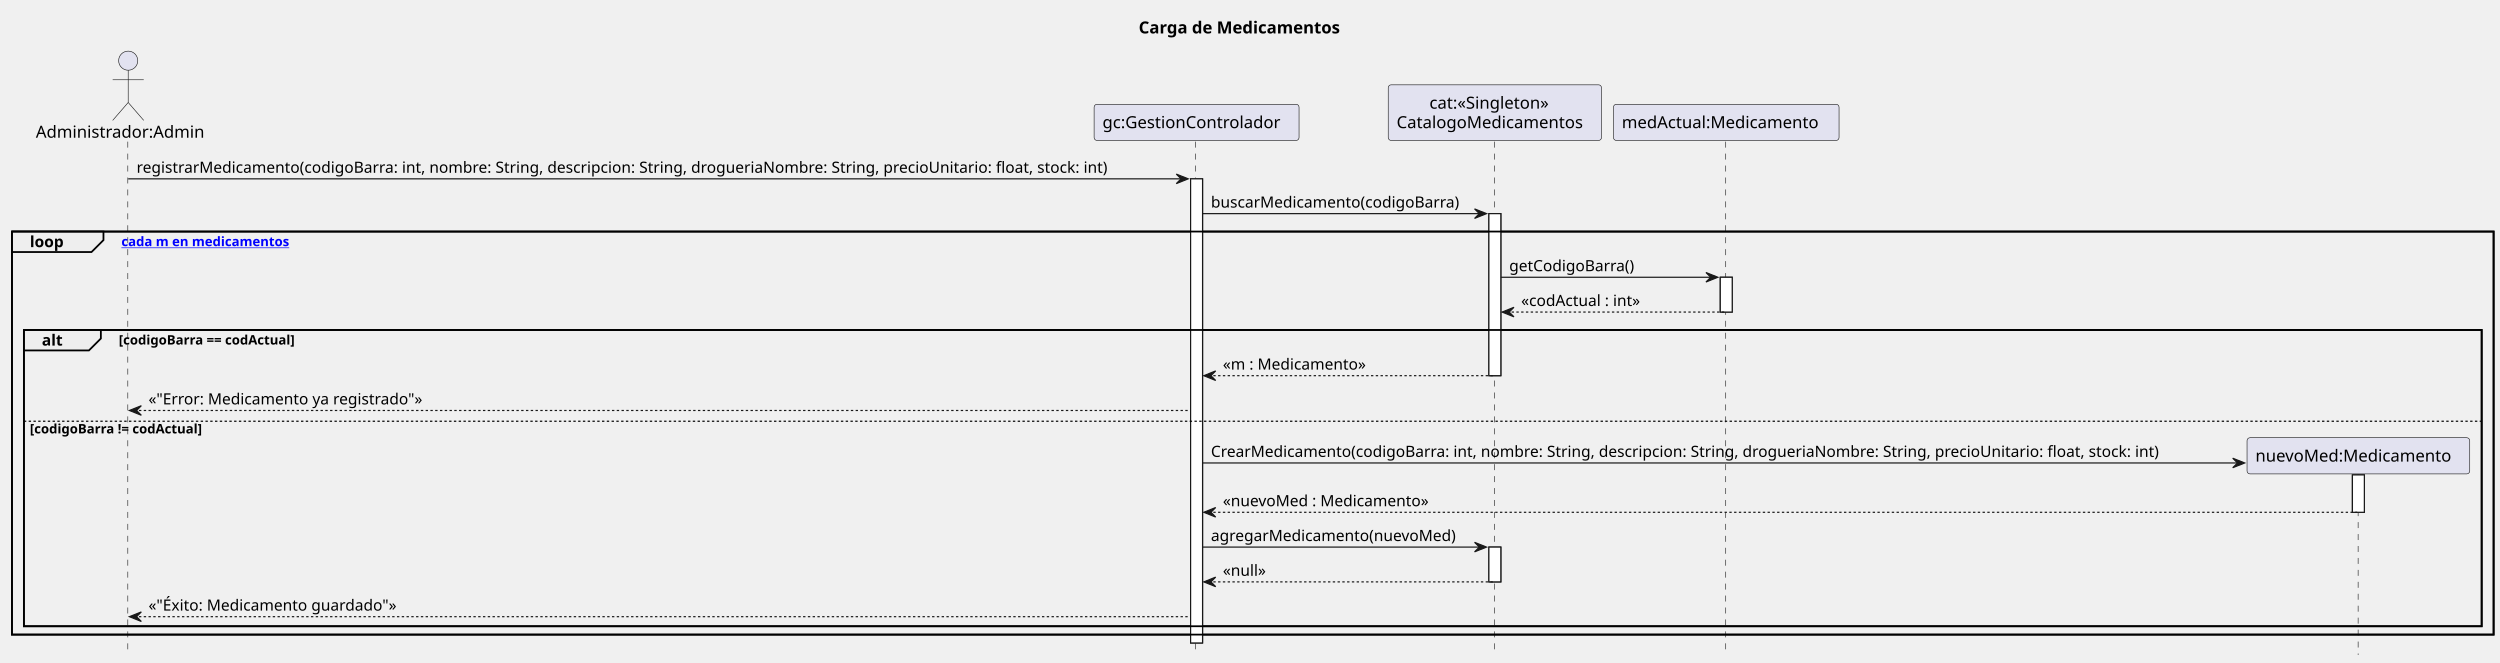
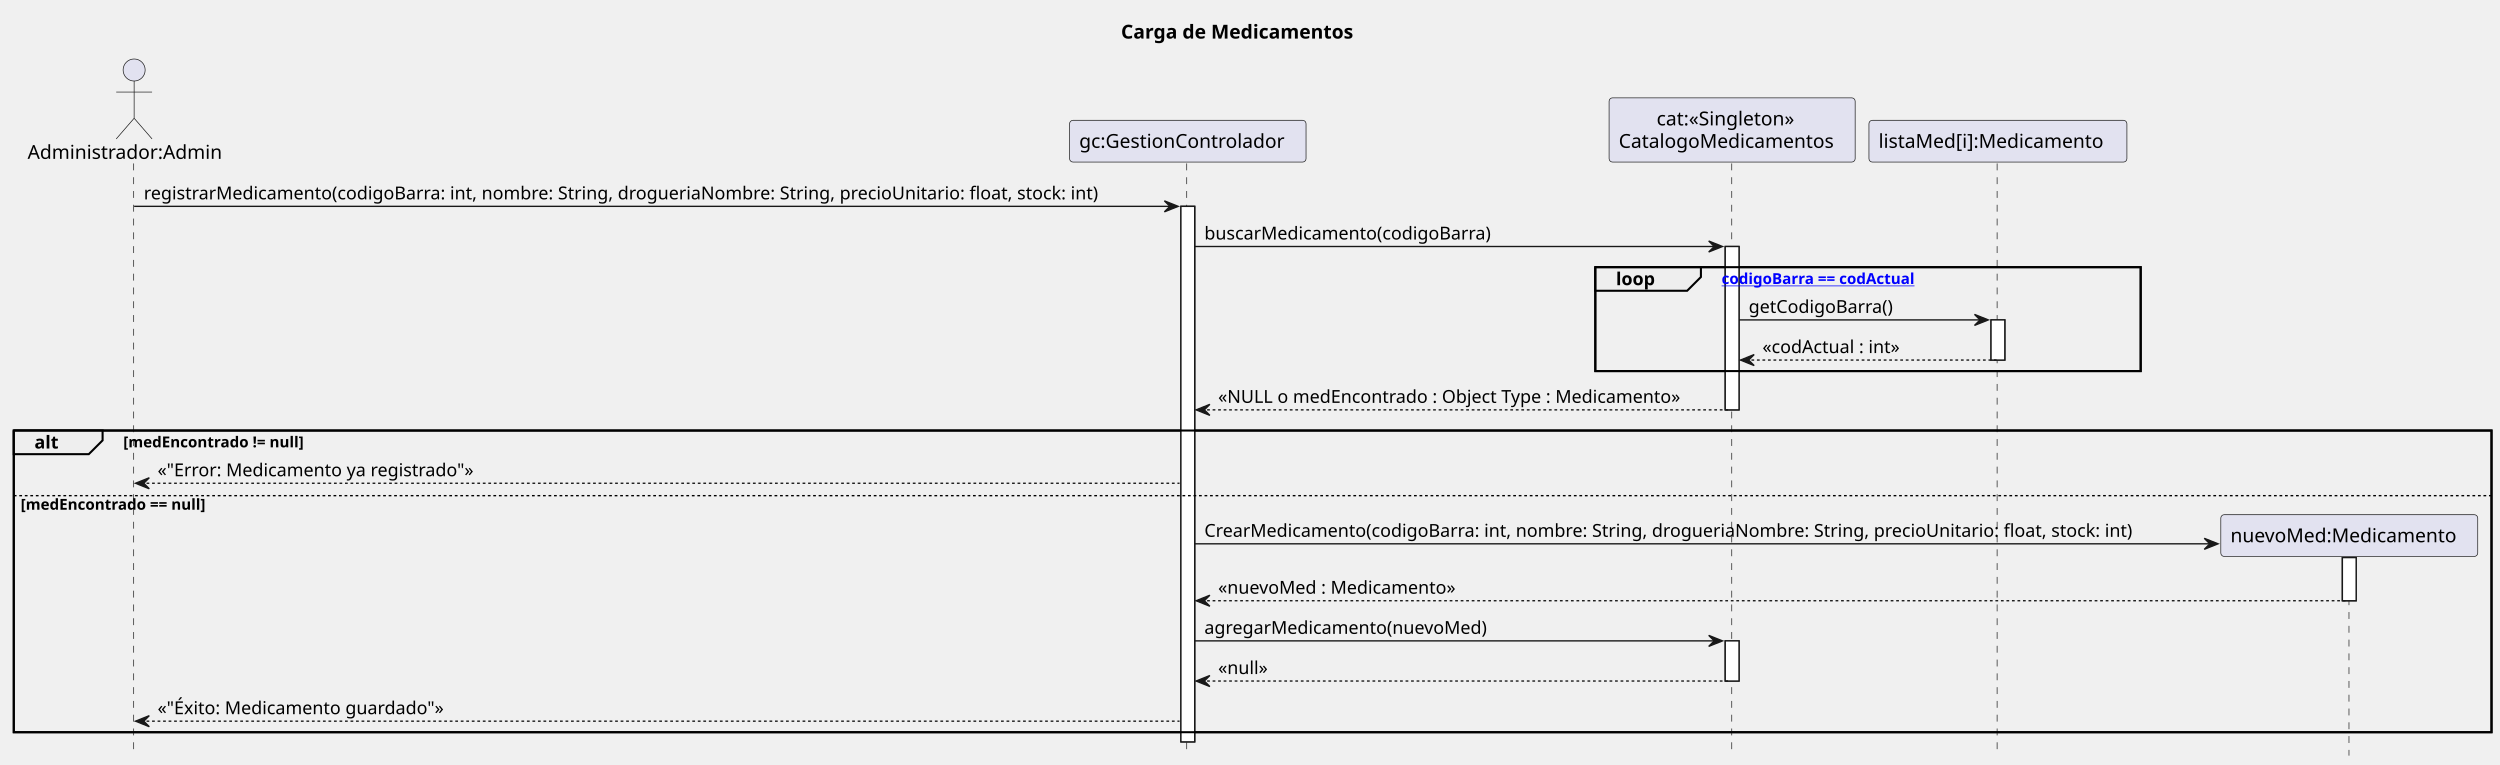
- <svg xmlns="http://www.w3.org/2000/svg" xmlns:xlink="http://www.w3.org/1999/xlink" contentStyleType="text/css" data-diagram-type="SEQUENCE" height="555px" preserveAspectRatio="none" style="width:2093px;height:555px;background:#FFFFFF;" version="1.1" viewBox="0 0 2093 555" width="2093px" zoomAndPan="magnify">
+ <svg xmlns="http://www.w3.org/2000/svg" xmlns:xlink="http://www.w3.org/1999/xlink" contentStyleType="text/css" data-diagram-type="SEQUENCE" height="555px" preserveAspectRatio="none" style="width:1814px;height:555px;background:#FFFFFF;" version="1.1" viewBox="0 0 1814 555" width="1814px" zoomAndPan="magnify">
  <defs />
  <g>
-     <text fill="#000000" font-family="sans-serif" font-size="14" font-weight="bold" lengthAdjust="spacing" textLength="190.046" x="953.304" y="27.995">Carga de Medicamentos</text>
+     <text fill="#000000" font-family="sans-serif" font-size="14" font-weight="bold" lengthAdjust="spacing" textLength="190.046" x="813.399" y="27.995">Carga de Medicamentos</text>
    <g>
-       <rect fill="#FFFFFF" height="388.562" style="stroke:#181818;stroke-width:1;" width="10" x="996.778" y="149.727" />
+       <rect fill="#FFFFFF" height="388.562" style="stroke:#181818;stroke-width:1;" width="10" x="856.874" y="149.727" />
    </g>
    <g>
-       <rect fill="#FFFFFF" height="135.664" style="stroke:#181818;stroke-width:1;" width="10" x="1246.499" y="178.859" />
+       <rect fill="#FFFFFF" height="118.531" style="stroke:#181818;stroke-width:1;" width="10" x="1251.833" y="178.859" />
    </g>
    <g>
-       <rect fill="#FFFFFF" height="29.133" style="stroke:#181818;stroke-width:1;" width="10" x="1246.499" y="458.023" />
+       <rect fill="#FFFFFF" height="29.133" style="stroke:#181818;stroke-width:1;" width="10" x="1251.833" y="465.023" />
    </g>
    <g>
-       <rect fill="#FFFFFF" height="29.133" style="stroke:#181818;stroke-width:1;" width="10" x="1440.215" y="232.125" />
+       <rect fill="#FFFFFF" height="29.133" style="stroke:#181818;stroke-width:1;" width="10" x="1444.694" y="232.125" />
    </g>
    <g>
-       <rect fill="#FFFFFF" height="31.297" style="stroke:#181818;stroke-width:1;" width="10" x="1969.439" y="397.594" />
+       <rect fill="#FFFFFF" height="31.297" style="stroke:#181818;stroke-width:1;" width="10" x="1699.63" y="404.594" />
    </g>
-     <rect fill="none" height="337.43" style="stroke:#000000;stroke-width:1.5;" width="2077.654" x="10" y="193.859" />
-     <rect fill="none" height="248.031" style="stroke:#000000;stroke-width:1.5;" width="2057.654" x="20" y="276.258" />
+     <rect fill="none" height="75.398" style="stroke:#000000;stroke-width:1.5;" width="395.723" x="1157.559" y="193.859" />
+     <rect fill="none" height="218.898" style="stroke:#000000;stroke-width:1.5;" width="1797.845" x="10" y="312.391" />
    <g class="participant-lifeline" data-entity-uid="part1" data-qualified-name="admin" id="part1-lifeline">
      <g>
-         <rect fill="#000000" fill-opacity="0" height="429.695" width="8" x="103.331" y="118.594" />
-         <line style="stroke:#181818;stroke-width:0.5;stroke-dasharray:5,5;" x1="107" x2="107" y1="118.594" y2="548.289" />
+         <rect fill="#000000" fill-opacity="0" height="429.695" width="8" x="93.331" y="118.594" />
+         <line style="stroke:#181818;stroke-width:0.5;stroke-dasharray:5,5;" x1="97" x2="97" y1="118.594" y2="548.289" />
      </g>
    </g>
    <g class="participant-lifeline" data-entity-uid="part2" data-qualified-name="ctrl" id="part2-lifeline">
      <g>
-         <rect fill="#000000" fill-opacity="0" height="429.695" width="8" x="997.778" y="118.594" />
-         <line style="stroke:#181818;stroke-width:0.5;stroke-dasharray:5,5;" x1="1000.991" x2="1000.991" y1="118.594" y2="548.289" />
+         <rect fill="#000000" fill-opacity="0" height="429.695" width="8" x="857.874" y="118.594" />
+         <line style="stroke:#181818;stroke-width:0.5;stroke-dasharray:5,5;" x1="861.086" x2="861.086" y1="118.594" y2="548.289" />
      </g>
    </g>
    <g class="participant-lifeline" data-entity-uid="part3" data-qualified-name="cat" id="part3-lifeline">
      <g>
-         <rect fill="#000000" fill-opacity="0" height="429.695" width="8" x="1247.499" y="118.594" />
-         <line style="stroke:#181818;stroke-width:0.5;stroke-dasharray:5,5;" x1="1251.225" x2="1251.225" y1="118.594" y2="548.289" />
+         <rect fill="#000000" fill-opacity="0" height="429.695" width="8" x="1252.833" y="118.594" />
+         <line style="stroke:#181818;stroke-width:0.5;stroke-dasharray:5,5;" x1="1256.559" x2="1256.559" y1="118.594" y2="548.289" />
      </g>
    </g>
    <g class="participant-lifeline" data-entity-uid="part4" data-qualified-name="med_actual" id="part4-lifeline">
      <g>
-         <rect fill="#000000" fill-opacity="0" height="429.695" width="8" x="1441.215" y="118.594" />
-         <line style="stroke:#181818;stroke-width:0.5;stroke-dasharray:5,5;" x1="1444.773" x2="1444.773" y1="118.594" y2="548.289" />
+         <rect fill="#000000" fill-opacity="0" height="429.695" width="8" x="1445.694" y="118.594" />
+         <line style="stroke:#181818;stroke-width:0.5;stroke-dasharray:5,5;" x1="1449.107" x2="1449.107" y1="118.594" y2="548.289" />
      </g>
    </g>
    <g class="participant-lifeline" data-entity-uid="part5" data-qualified-name="nuevo_med" id="part5-lifeline">
      <g>
-         <rect fill="#000000" fill-opacity="0" height="151.18" width="8" x="1970.439" y="397.109" />
-         <line style="stroke:#181818;stroke-width:0.5;stroke-dasharray:5,5;" x1="1974.225" x2="1974.225" y1="397.109" y2="548.289" />
+         <rect fill="#000000" fill-opacity="0" height="144.18" width="8" x="1700.63" y="404.109" />
+         <line style="stroke:#181818;stroke-width:0.5;stroke-dasharray:5,5;" x1="1704.415" x2="1704.415" y1="404.109" y2="548.289" />
      </g>
    </g>
    <g class="participant participant-head" data-entity-uid="part1" data-qualified-name="admin" id="part1-head">
-       <text fill="#000000" font-family="sans-serif" font-size="14" lengthAdjust="spacing" textLength="148.661" x="30" y="115.292">Administrador:Admin</text>
-       <ellipse cx="107.331" cy="50.797" fill="#E2E2F0" rx="8" ry="8" style="stroke:#181818;stroke-width:0.5;" />
-       <path d="M107.331,58.797 L107.331,85.797 M94.331,66.797 L120.331,66.797 M107.331,85.797 L94.331,100.797 M107.331,85.797 L120.331,100.797" fill="none" style="stroke:#181818;stroke-width:0.5;" />
+       <text fill="#000000" font-family="sans-serif" font-size="14" lengthAdjust="spacing" textLength="148.661" x="20" y="115.292">Administrador:Admin</text>
+       <ellipse cx="97.331" cy="50.797" fill="#E2E2F0" rx="8" ry="8" style="stroke:#181818;stroke-width:0.5;" />
+       <path d="M97.331,58.797 L97.331,85.797 M84.331,66.797 L110.331,66.797 M97.331,85.797 L84.331,100.797 M97.331,85.797 L110.331,100.797" fill="none" style="stroke:#181818;stroke-width:0.5;" />
    </g>
    <g class="participant participant-head" data-entity-uid="part2" data-qualified-name="ctrl" id="part2-head">
-       <rect fill="#E2E2F0" height="30.297" rx="2.5" ry="2.5" style="stroke:#181818;stroke-width:0.5;" width="171.575" x="915.991" y="87.297" />
-       <text fill="#000000" font-family="sans-serif" font-size="14" lengthAdjust="spacing" textLength="157.575" x="922.991" y="107.292">gc:GestionControlador</text>
+       <rect fill="#E2E2F0" height="30.297" rx="2.5" ry="2.5" style="stroke:#181818;stroke-width:0.5;" width="171.575" x="776.086" y="87.297" />
+       <text fill="#000000" font-family="sans-serif" font-size="14" lengthAdjust="spacing" textLength="157.575" x="783.086" y="107.292">gc:GestionControlador</text>
    </g>
    <g class="participant participant-head" data-entity-uid="part3" data-qualified-name="cat" id="part3-head">
-       <rect fill="#E2E2F0" height="46.594" rx="2.5" ry="2.5" style="stroke:#181818;stroke-width:0.5;" width="178.548" x="1162.225" y="71" />
-       <text fill="#000000" font-family="sans-serif" font-size="14" lengthAdjust="spacing" textLength="109.58" x="1196.709" y="90.995">cat:«Singleton»</text>
-       <text fill="#000000" font-family="sans-serif" font-size="14" lengthAdjust="spacing" textLength="164.548" x="1169.225" y="107.292">CatalogoMedicamentos</text>
+       <rect fill="#E2E2F0" height="46.594" rx="2.5" ry="2.5" style="stroke:#181818;stroke-width:0.5;" width="178.548" x="1167.559" y="71" />
+       <text fill="#000000" font-family="sans-serif" font-size="14" lengthAdjust="spacing" textLength="109.58" x="1202.043" y="90.995">cat:«Singleton»</text>
+       <text fill="#000000" font-family="sans-serif" font-size="14" lengthAdjust="spacing" textLength="164.548" x="1174.559" y="107.292">CatalogoMedicamentos</text>
    </g>
    <g class="participant participant-head" data-entity-uid="part4" data-qualified-name="med_actual" id="part4-head">
-       <rect fill="#E2E2F0" height="30.297" rx="2.5" ry="2.5" style="stroke:#181818;stroke-width:0.5;" width="188.884" x="1350.773" y="87.297" />
-       <text fill="#000000" font-family="sans-serif" font-size="14" lengthAdjust="spacing" textLength="174.884" x="1357.773" y="107.292">medActual:Medicamento</text>
+       <rect fill="#E2E2F0" height="30.297" rx="2.5" ry="2.5" style="stroke:#181818;stroke-width:0.5;" width="187.175" x="1356.107" y="87.297" />
+       <text fill="#000000" font-family="sans-serif" font-size="14" lengthAdjust="spacing" textLength="173.175" x="1363.107" y="107.292">listaMed[i]:Medicamento</text>
    </g>
    <g>
-       <rect fill="#FFFFFF" height="388.562" style="stroke:#181818;stroke-width:1;" width="10" x="996.778" y="149.727" />
+       <rect fill="#FFFFFF" height="388.562" style="stroke:#181818;stroke-width:1;" width="10" x="856.874" y="149.727" />
    </g>
    <g>
-       <rect fill="#FFFFFF" height="135.664" style="stroke:#181818;stroke-width:1;" width="10" x="1246.499" y="178.859" />
+       <rect fill="#FFFFFF" height="118.531" style="stroke:#181818;stroke-width:1;" width="10" x="1251.833" y="178.859" />
    </g>
    <g>
-       <rect fill="#FFFFFF" height="29.133" style="stroke:#181818;stroke-width:1;" width="10" x="1246.499" y="458.023" />
+       <rect fill="#FFFFFF" height="29.133" style="stroke:#181818;stroke-width:1;" width="10" x="1251.833" y="465.023" />
    </g>
    <g>
-       <rect fill="#FFFFFF" height="29.133" style="stroke:#181818;stroke-width:1;" width="10" x="1440.215" y="232.125" />
+       <rect fill="#FFFFFF" height="29.133" style="stroke:#181818;stroke-width:1;" width="10" x="1444.694" y="232.125" />
    </g>
    <g>
-       <rect fill="#FFFFFF" height="31.297" style="stroke:#181818;stroke-width:1;" width="10" x="1969.439" y="397.594" />
+       <rect fill="#FFFFFF" height="31.297" style="stroke:#181818;stroke-width:1;" width="10" x="1699.63" y="404.594" />
    </g>
    <g class="message" data-entity-1="part1" data-entity-2="part2" id="msg1">
-       <polygon fill="#181818" points="984.778,145.727,994.778,149.727,984.778,153.727,988.778,149.727" style="stroke:#181818;stroke-width:1;" />
-       <line style="stroke:#181818;stroke-width:1;" x1="107.331" x2="990.778" y1="149.727" y2="149.727" />
-       <text fill="#000000" font-family="sans-serif" font-size="13" lengthAdjust="spacing" textLength="870.448" x="114.331" y="144.661">registrarMedicamento(codigoBarra: int, nombre: String, descripcion: String, drogueriaNombre: String, precioUnitario: float, stock: int)</text>
+       <polygon fill="#181818" points="844.874,145.727,854.874,149.727,844.874,153.727,848.874,149.727" style="stroke:#181818;stroke-width:1;" />
+       <line style="stroke:#181818;stroke-width:1;" x1="97.331" x2="850.874" y1="149.727" y2="149.727" />
+       <text fill="#000000" font-family="sans-serif" font-size="13" lengthAdjust="spacing" textLength="740.543" x="104.331" y="144.661">registrarMedicamento(codigoBarra: int, nombre: String, drogueriaNombre: String, precioUnitario: float, stock: int)</text>
    </g>
    <g class="message" data-entity-1="part2" data-entity-2="part3" id="msg2">
-       <polygon fill="#181818" points="1234.499,174.859,1244.499,178.859,1234.499,182.859,1238.499,178.859" style="stroke:#181818;stroke-width:1;" />
-       <line style="stroke:#181818;stroke-width:1;" x1="1006.778" x2="1240.499" y1="178.859" y2="178.859" />
-       <text fill="#000000" font-family="sans-serif" font-size="13" lengthAdjust="spacing" textLength="220.721" x="1013.778" y="173.793">buscarMedicamento(codigoBarra)</text>
+       <polygon fill="#181818" points="1239.833,174.859,1249.833,178.859,1239.833,182.859,1243.833,178.859" style="stroke:#181818;stroke-width:1;" />
+       <line style="stroke:#181818;stroke-width:1;" x1="866.874" x2="1245.833" y1="178.859" y2="178.859" />
+       <text fill="#000000" font-family="sans-serif" font-size="13" lengthAdjust="spacing" textLength="220.721" x="873.874" y="173.793">buscarMedicamento(codigoBarra)</text>
    </g>
-     <path d="M10,193.859 L86.624,193.859 L86.624,200.992 L76.624,210.992 L10,210.992 L10,193.859" fill="#EEEEEE" style="stroke:#000000;stroke-width:1.5;" />
-     <rect fill="none" height="337.43" style="stroke:#000000;stroke-width:1.5;" width="2077.654" x="10" y="193.859" />
-     <text fill="#000000" font-family="sans-serif" font-size="13" font-weight="bold" lengthAdjust="spacing" textLength="31.624" x="25" y="206.926">loop</text>
-     <a href="para" target="_top" title="para" xlink:actuate="onRequest" xlink:href="para" xlink:show="new" xlink:title="para" xlink:type="simple">
-       <text fill="#0000FF" font-family="sans-serif" font-size="11" font-weight="bold" lengthAdjust="spacing" text-decoration="underline" textLength="158.109" x="101.624" y="206.07">cada m en medicamentos</text>
+     <path d="M1157.559,193.859 L1234.183,193.859 L1234.183,200.992 L1224.183,210.992 L1157.559,210.992 L1157.559,193.859" fill="#EEEEEE" style="stroke:#000000;stroke-width:1.5;" />
+     <rect fill="none" height="75.398" style="stroke:#000000;stroke-width:1.5;" width="395.723" x="1157.559" y="193.859" />
+     <text fill="#000000" font-family="sans-serif" font-size="13" font-weight="bold" lengthAdjust="spacing" textLength="31.624" x="1172.559" y="206.926">loop</text>
+     <a href="hasta" target="_top" title="hasta" xlink:actuate="onRequest" xlink:href="hasta" xlink:show="new" xlink:title="hasta" xlink:type="simple">
+       <text fill="#0000FF" font-family="sans-serif" font-size="11" font-weight="bold" lengthAdjust="spacing" text-decoration="underline" textLength="162.594" x="1249.183" y="206.07">codigoBarra == codActual</text>
    </a>
    <g class="message" data-entity-1="part3" data-entity-2="part4" id="msg3">
-       <polygon fill="#181818" points="1428.215,228.125,1438.215,232.125,1428.215,236.125,1432.215,232.125" style="stroke:#181818;stroke-width:1;" />
-       <line style="stroke:#181818;stroke-width:1;" x1="1256.499" x2="1434.215" y1="232.125" y2="232.125" />
-       <text fill="#000000" font-family="sans-serif" font-size="13" lengthAdjust="spacing" textLength="112.131" x="1263.499" y="227.059">getCodigoBarra()</text>
+       <polygon fill="#181818" points="1432.694,228.125,1442.694,232.125,1432.694,236.125,1436.694,232.125" style="stroke:#181818;stroke-width:1;" />
+       <line style="stroke:#181818;stroke-width:1;" x1="1261.833" x2="1438.694" y1="232.125" y2="232.125" />
+       <text fill="#000000" font-family="sans-serif" font-size="13" lengthAdjust="spacing" textLength="112.131" x="1268.833" y="227.059">getCodigoBarra()</text>
    </g>
    <g class="message" data-entity-1="part4" data-entity-2="part3" id="msg4">
-       <polygon fill="#181818" points="1267.499,257.258,1257.499,261.258,1267.499,265.258,1263.499,261.258" style="stroke:#181818;stroke-width:1;" />
-       <line style="stroke:#181818;stroke-width:1;stroke-dasharray:2,2;" x1="1261.499" x2="1444.215" y1="261.258" y2="261.258" />
-       <text fill="#000000" font-family="sans-serif" font-size="13" lengthAdjust="spacing" textLength="109.808" x="1273.499" y="256.192">«codActual : int»</text>
+       <polygon fill="#181818" points="1272.833,257.258,1262.833,261.258,1272.833,265.258,1268.833,261.258" style="stroke:#181818;stroke-width:1;" />
+       <line style="stroke:#181818;stroke-width:1;stroke-dasharray:2,2;" x1="1266.833" x2="1448.694" y1="261.258" y2="261.258" />
+       <text fill="#000000" font-family="sans-serif" font-size="13" lengthAdjust="spacing" textLength="109.808" x="1278.833" y="256.192">«codActual : int»</text>
    </g>
-     <path d="M20,276.258 L84.443,276.258 L84.443,283.391 L74.443,293.391 L20,293.391 L20,276.258" fill="#EEEEEE" style="stroke:#000000;stroke-width:1.5;" />
-     <rect fill="none" height="248.031" style="stroke:#000000;stroke-width:1.5;" width="2057.654" x="20" y="276.258" />
-     <text fill="#000000" font-family="sans-serif" font-size="13" font-weight="bold" lengthAdjust="spacing" textLength="19.443" x="35" y="289.325">alt</text>
-     <text fill="#000000" font-family="sans-serif" font-size="11" font-weight="bold" lengthAdjust="spacing" textLength="172.648" x="99.443" y="288.468">[codigoBarra == codActual]</text>
    <g class="message" data-entity-1="part3" data-entity-2="part2" id="msg5">
-       <polygon fill="#181818" points="1017.778,310.523,1007.778,314.523,1017.778,318.523,1013.778,314.523" style="stroke:#181818;stroke-width:1;" />
-       <line style="stroke:#181818;stroke-width:1;stroke-dasharray:2,2;" x1="1011.778" x2="1250.499" y1="314.523" y2="314.523" />
-       <text fill="#000000" font-family="sans-serif" font-size="13" lengthAdjust="spacing" textLength="129.359" x="1023.778" y="309.457">«m : Medicamento»</text>
+       <polygon fill="#181818" points="877.874,293.391,867.874,297.391,877.874,301.391,873.874,297.391" style="stroke:#181818;stroke-width:1;" />
+       <line style="stroke:#181818;stroke-width:1;stroke-dasharray:2,2;" x1="871.874" x2="1255.833" y1="297.391" y2="297.391" />
+       <text fill="#000000" font-family="sans-serif" font-size="13" lengthAdjust="spacing" textLength="360.959" x="883.874" y="292.325">«NULL o medEncontrado : Object Type : Medicamento»</text>
    </g>
+     <path d="M10,312.391 L74.443,312.391 L74.443,319.523 L64.443,329.523 L10,329.523 L10,312.391" fill="#EEEEEE" style="stroke:#000000;stroke-width:1.5;" />
+     <rect fill="none" height="218.898" style="stroke:#000000;stroke-width:1.5;" width="1797.845" x="10" y="312.391" />
+     <text fill="#000000" font-family="sans-serif" font-size="13" font-weight="bold" lengthAdjust="spacing" textLength="19.443" x="25" y="325.457">alt</text>
+     <text fill="#000000" font-family="sans-serif" font-size="11" font-weight="bold" lengthAdjust="spacing" textLength="152.738" x="89.443" y="324.601">[medEncontrado != null]</text>
    <g class="message" data-entity-1="part2" data-entity-2="part1" id="msg6">
-       <polygon fill="#181818" points="118.331,339.656,108.331,343.656,118.331,347.656,114.331,343.656" style="stroke:#181818;stroke-width:1;" />
-       <line style="stroke:#181818;stroke-width:1;stroke-dasharray:2,2;" x1="112.331" x2="995.778" y1="343.656" y2="343.656" />
-       <text fill="#000000" font-family="sans-serif" font-size="13" lengthAdjust="spacing" textLength="247.241" x="124.331" y="338.59">«"Error: Medicamento ya registrado"»</text>
+       <polygon fill="#181818" points="108.331,346.656,98.331,350.656,108.331,354.656,104.331,350.656" style="stroke:#181818;stroke-width:1;" />
+       <line style="stroke:#181818;stroke-width:1;stroke-dasharray:2,2;" x1="102.331" x2="855.874" y1="350.656" y2="350.656" />
+       <text fill="#000000" font-family="sans-serif" font-size="13" lengthAdjust="spacing" textLength="247.241" x="114.331" y="345.59">«"Error: Medicamento ya registrado"»</text>
    </g>
-     <line style="stroke:#000000;stroke-width:1;stroke-dasharray:2,2;" x1="20" x2="2077.654" y1="352.656" y2="352.656" />
-     <text fill="#000000" font-family="sans-serif" font-size="11" font-weight="bold" lengthAdjust="spacing" textLength="168.448" x="25" y="362.867">[codigoBarra != codActual]</text>
+     <line style="stroke:#000000;stroke-width:1;stroke-dasharray:2,2;" x1="10" x2="1807.845" y1="359.656" y2="359.656" />
+     <text fill="#000000" font-family="sans-serif" font-size="11" font-weight="bold" lengthAdjust="spacing" textLength="156.938" x="15" y="369.867">[medEncontrado == null]</text>
    <g class="message" data-entity-1="part2" data-entity-2="part5" id="msg7">
-       <polygon fill="#181818" points="1869.225,383.594,1879.225,387.594,1869.225,391.594,1873.225,387.594" style="stroke:#181818;stroke-width:1;" />
-       <line style="stroke:#181818;stroke-width:1;" x1="1006.778" x2="1875.225" y1="387.594" y2="387.594" />
-       <text fill="#000000" font-family="sans-serif" font-size="13" lengthAdjust="spacing" textLength="850.446" x="1013.778" y="382.528">CrearMedicamento(codigoBarra: int, nombre: String, descripcion: String, drogueriaNombre: String, precioUnitario: float, stock: int)</text>
+       <polygon fill="#181818" points="1599.415,390.594,1609.415,394.594,1599.415,398.594,1603.415,394.594" style="stroke:#181818;stroke-width:1;" />
+       <line style="stroke:#181818;stroke-width:1;" x1="866.874" x2="1605.415" y1="394.594" y2="394.594" />
+       <text fill="#000000" font-family="sans-serif" font-size="13" lengthAdjust="spacing" textLength="720.542" x="873.874" y="389.528">CrearMedicamento(codigoBarra: int, nombre: String, drogueriaNombre: String, precioUnitario: float, stock: int)</text>
    </g>
-     <rect fill="#E2E2F0" height="30.297" rx="2.5" ry="2.5" style="stroke:#181818;stroke-width:0.5;" width="186.43" x="1881.225" y="366.461" />
-     <text fill="#000000" font-family="sans-serif" font-size="14" lengthAdjust="spacing" textLength="172.43" x="1888.225" y="386.456">nuevoMed:Medicamento</text>
+     <rect fill="#E2E2F0" height="30.297" rx="2.5" ry="2.5" style="stroke:#181818;stroke-width:0.5;" width="186.43" x="1611.415" y="373.461" />
+     <text fill="#000000" font-family="sans-serif" font-size="14" lengthAdjust="spacing" textLength="172.43" x="1618.415" y="393.456">nuevoMed:Medicamento</text>
    <g class="message" data-entity-1="part5" data-entity-2="part2" id="msg9">
-       <polygon fill="#181818" points="1017.778,424.891,1007.778,428.891,1017.778,432.891,1013.778,428.891" style="stroke:#181818;stroke-width:1;" />
-       <line style="stroke:#181818;stroke-width:1;stroke-dasharray:2,2;" x1="1011.778" x2="1973.439" y1="428.891" y2="428.891" />
-       <text fill="#000000" font-family="sans-serif" font-size="13" lengthAdjust="spacing" textLength="184.285" x="1023.778" y="423.825">«nuevoMed : Medicamento»</text>
+       <polygon fill="#181818" points="877.874,431.891,867.874,435.891,877.874,439.891,873.874,435.891" style="stroke:#181818;stroke-width:1;" />
+       <line style="stroke:#181818;stroke-width:1;stroke-dasharray:2,2;" x1="871.874" x2="1703.63" y1="435.891" y2="435.891" />
+       <text fill="#000000" font-family="sans-serif" font-size="13" lengthAdjust="spacing" textLength="184.285" x="883.874" y="430.825">«nuevoMed : Medicamento»</text>
    </g>
    <g class="message" data-entity-1="part2" data-entity-2="part3" id="msg10">
-       <polygon fill="#181818" points="1234.499,454.023,1244.499,458.023,1234.499,462.023,1238.499,458.023" style="stroke:#181818;stroke-width:1;" />
-       <line style="stroke:#181818;stroke-width:1;" x1="1006.778" x2="1240.499" y1="458.023" y2="458.023" />
-       <text fill="#000000" font-family="sans-serif" font-size="13" lengthAdjust="spacing" textLength="217.001" x="1013.778" y="452.957">agregarMedicamento(nuevoMed)</text>
+       <polygon fill="#181818" points="1239.833,461.023,1249.833,465.023,1239.833,469.023,1243.833,465.023" style="stroke:#181818;stroke-width:1;" />
+       <line style="stroke:#181818;stroke-width:1;" x1="866.874" x2="1245.833" y1="465.023" y2="465.023" />
+       <text fill="#000000" font-family="sans-serif" font-size="13" lengthAdjust="spacing" textLength="217.001" x="873.874" y="459.957">agregarMedicamento(nuevoMed)</text>
    </g>
    <g class="message" data-entity-1="part3" data-entity-2="part2" id="msg11">
-       <polygon fill="#181818" points="1017.778,483.156,1007.778,487.156,1017.778,491.156,1013.778,487.156" style="stroke:#181818;stroke-width:1;" />
-       <line style="stroke:#181818;stroke-width:1;stroke-dasharray:2,2;" x1="1011.778" x2="1250.499" y1="487.156" y2="487.156" />
-       <text fill="#000000" font-family="sans-serif" font-size="13" lengthAdjust="spacing" textLength="39.609" x="1023.778" y="482.09">«null»</text>
+       <polygon fill="#181818" points="877.874,490.156,867.874,494.156,877.874,498.156,873.874,494.156" style="stroke:#181818;stroke-width:1;" />
+       <line style="stroke:#181818;stroke-width:1;stroke-dasharray:2,2;" x1="871.874" x2="1255.833" y1="494.156" y2="494.156" />
+       <text fill="#000000" font-family="sans-serif" font-size="13" lengthAdjust="spacing" textLength="39.609" x="883.874" y="489.09">«null»</text>
    </g>
    <g class="message" data-entity-1="part2" data-entity-2="part1" id="msg12">
-       <polygon fill="#181818" points="118.331,512.289,108.331,516.289,118.331,520.289,114.331,516.289" style="stroke:#181818;stroke-width:1;" />
-       <line style="stroke:#181818;stroke-width:1;stroke-dasharray:2,2;" x1="112.331" x2="995.778" y1="516.289" y2="516.289" />
-       <text fill="#000000" font-family="sans-serif" font-size="13" lengthAdjust="spacing" textLength="223.45" x="124.331" y="511.223">«"Éxito: Medicamento guardado"»</text>
+       <polygon fill="#181818" points="108.331,519.289,98.331,523.289,108.331,527.289,104.331,523.289" style="stroke:#181818;stroke-width:1;" />
+       <line style="stroke:#181818;stroke-width:1;stroke-dasharray:2,2;" x1="102.331" x2="855.874" y1="523.289" y2="523.289" />
+       <text fill="#000000" font-family="sans-serif" font-size="13" lengthAdjust="spacing" textLength="223.45" x="114.331" y="518.223">«"Éxito: Medicamento guardado"»</text>
    </g>
  </g>
</svg>
